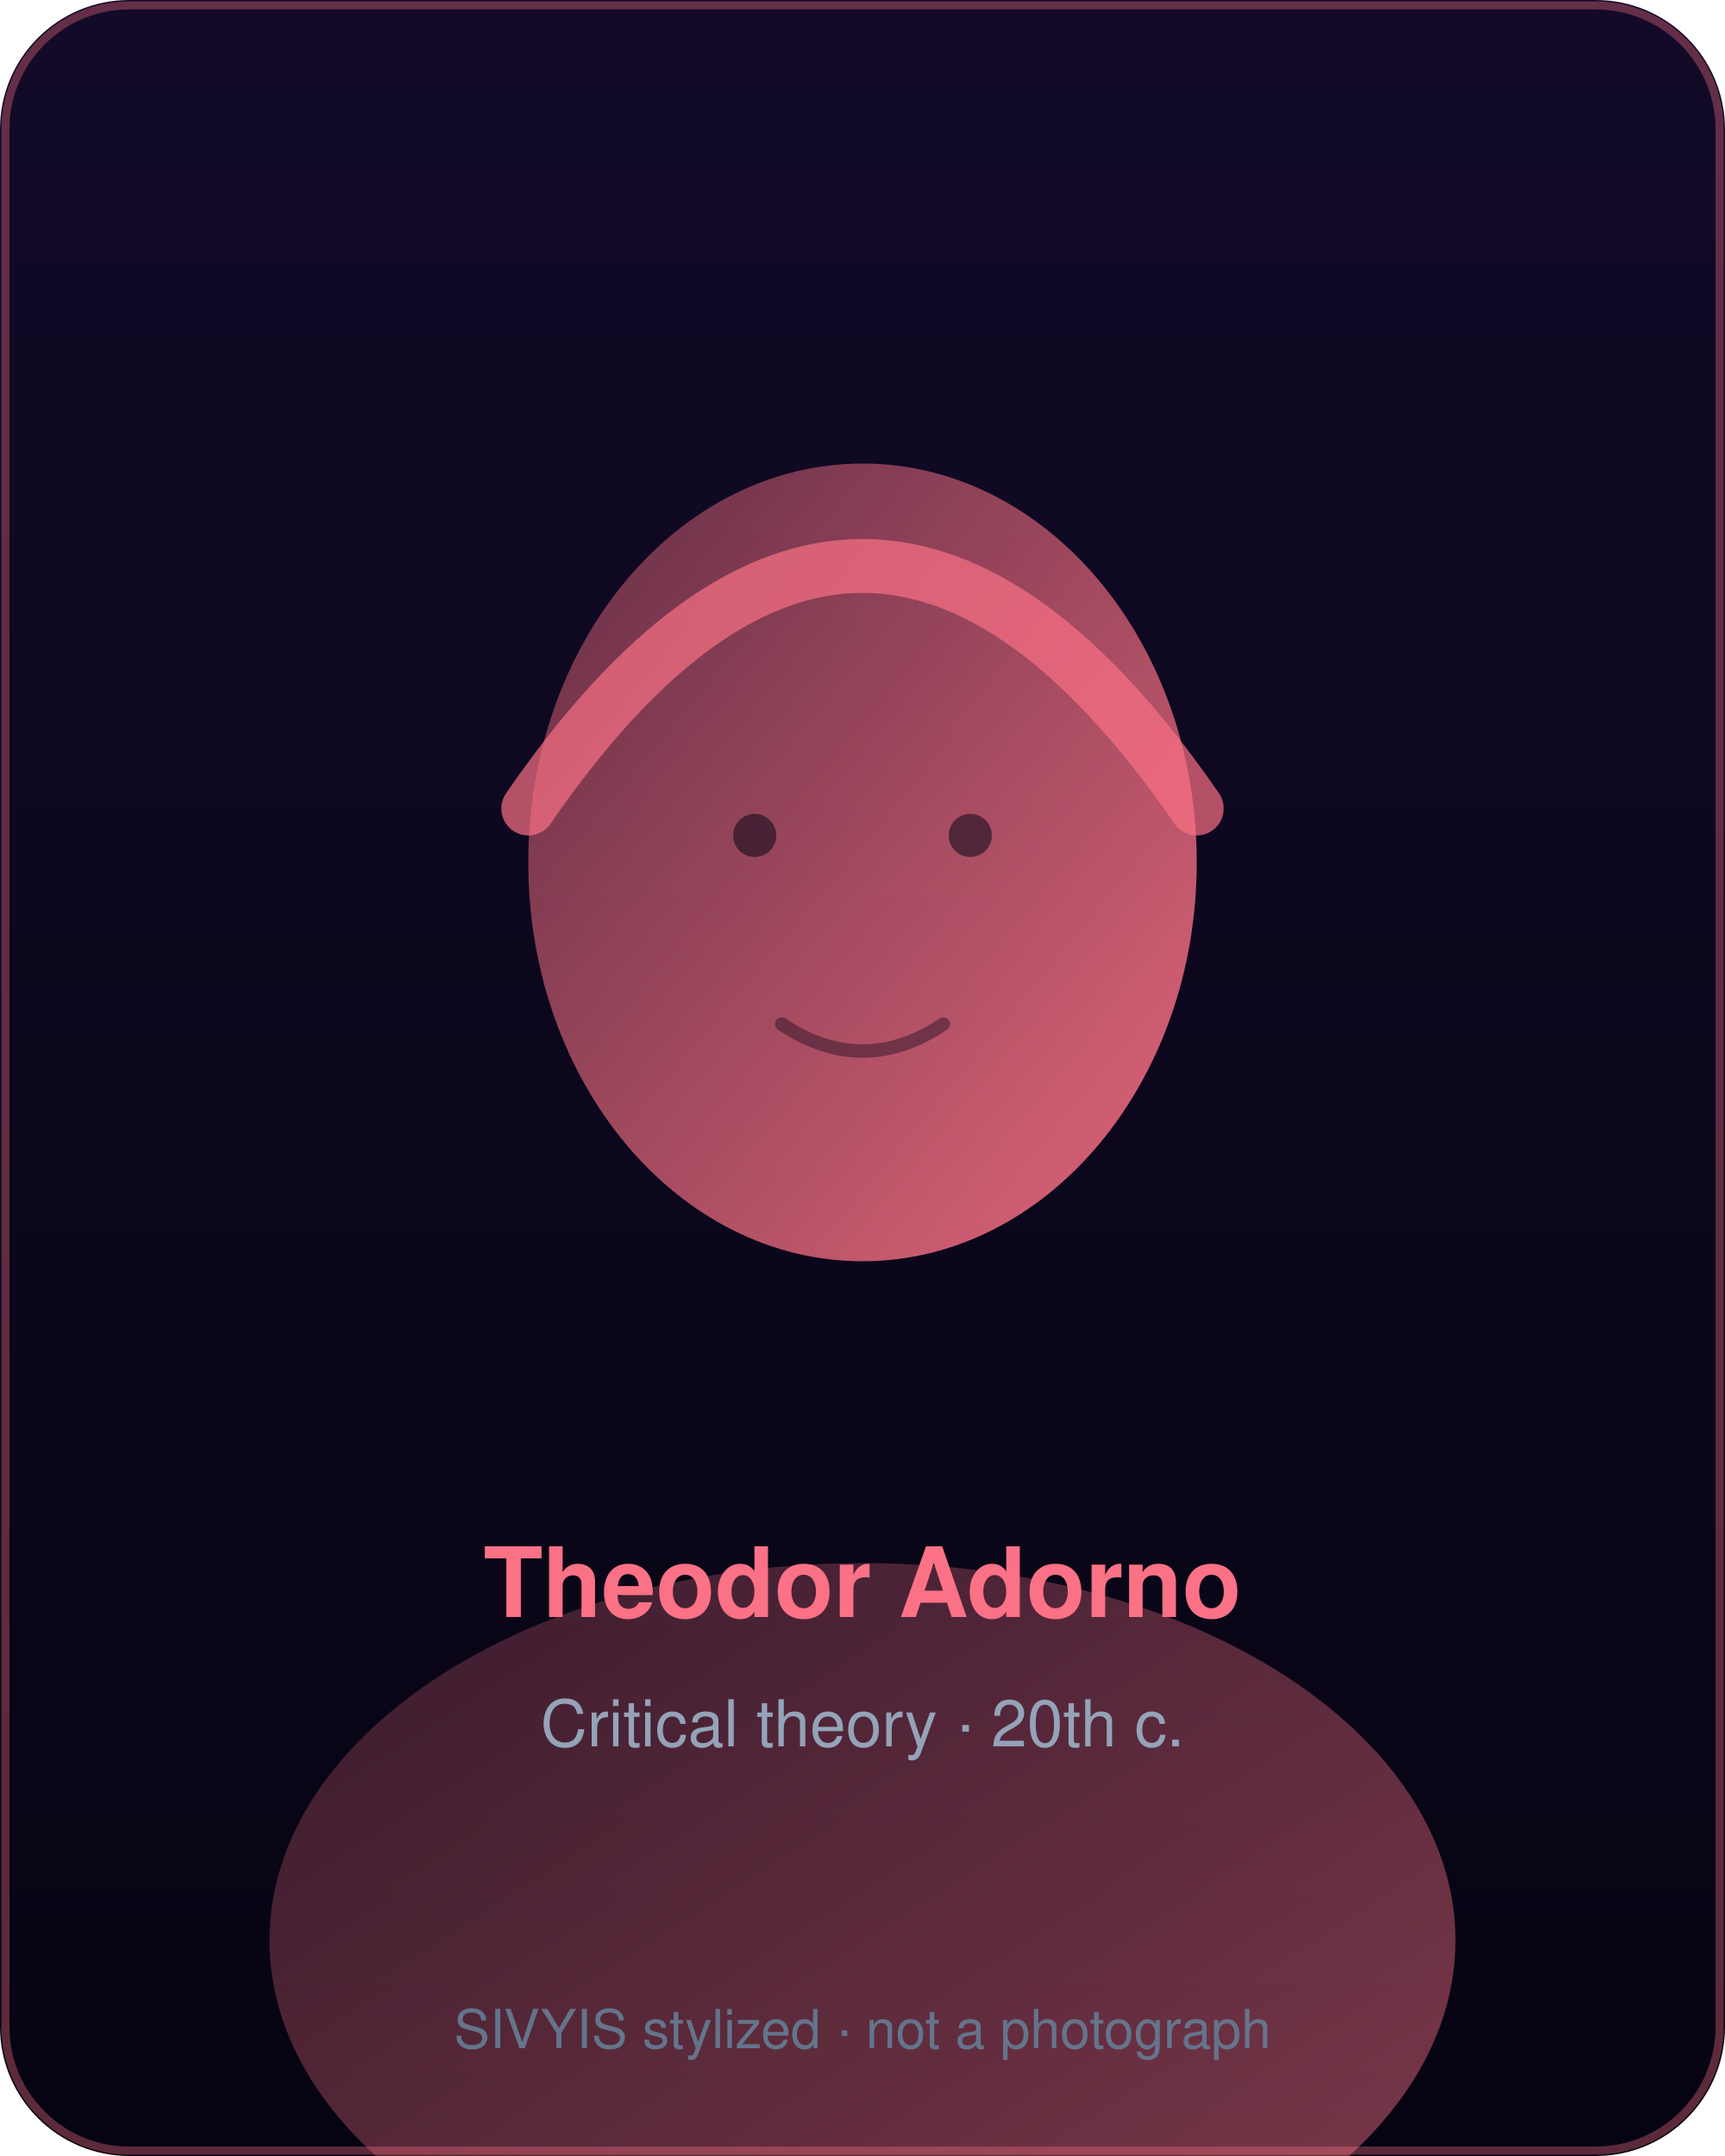
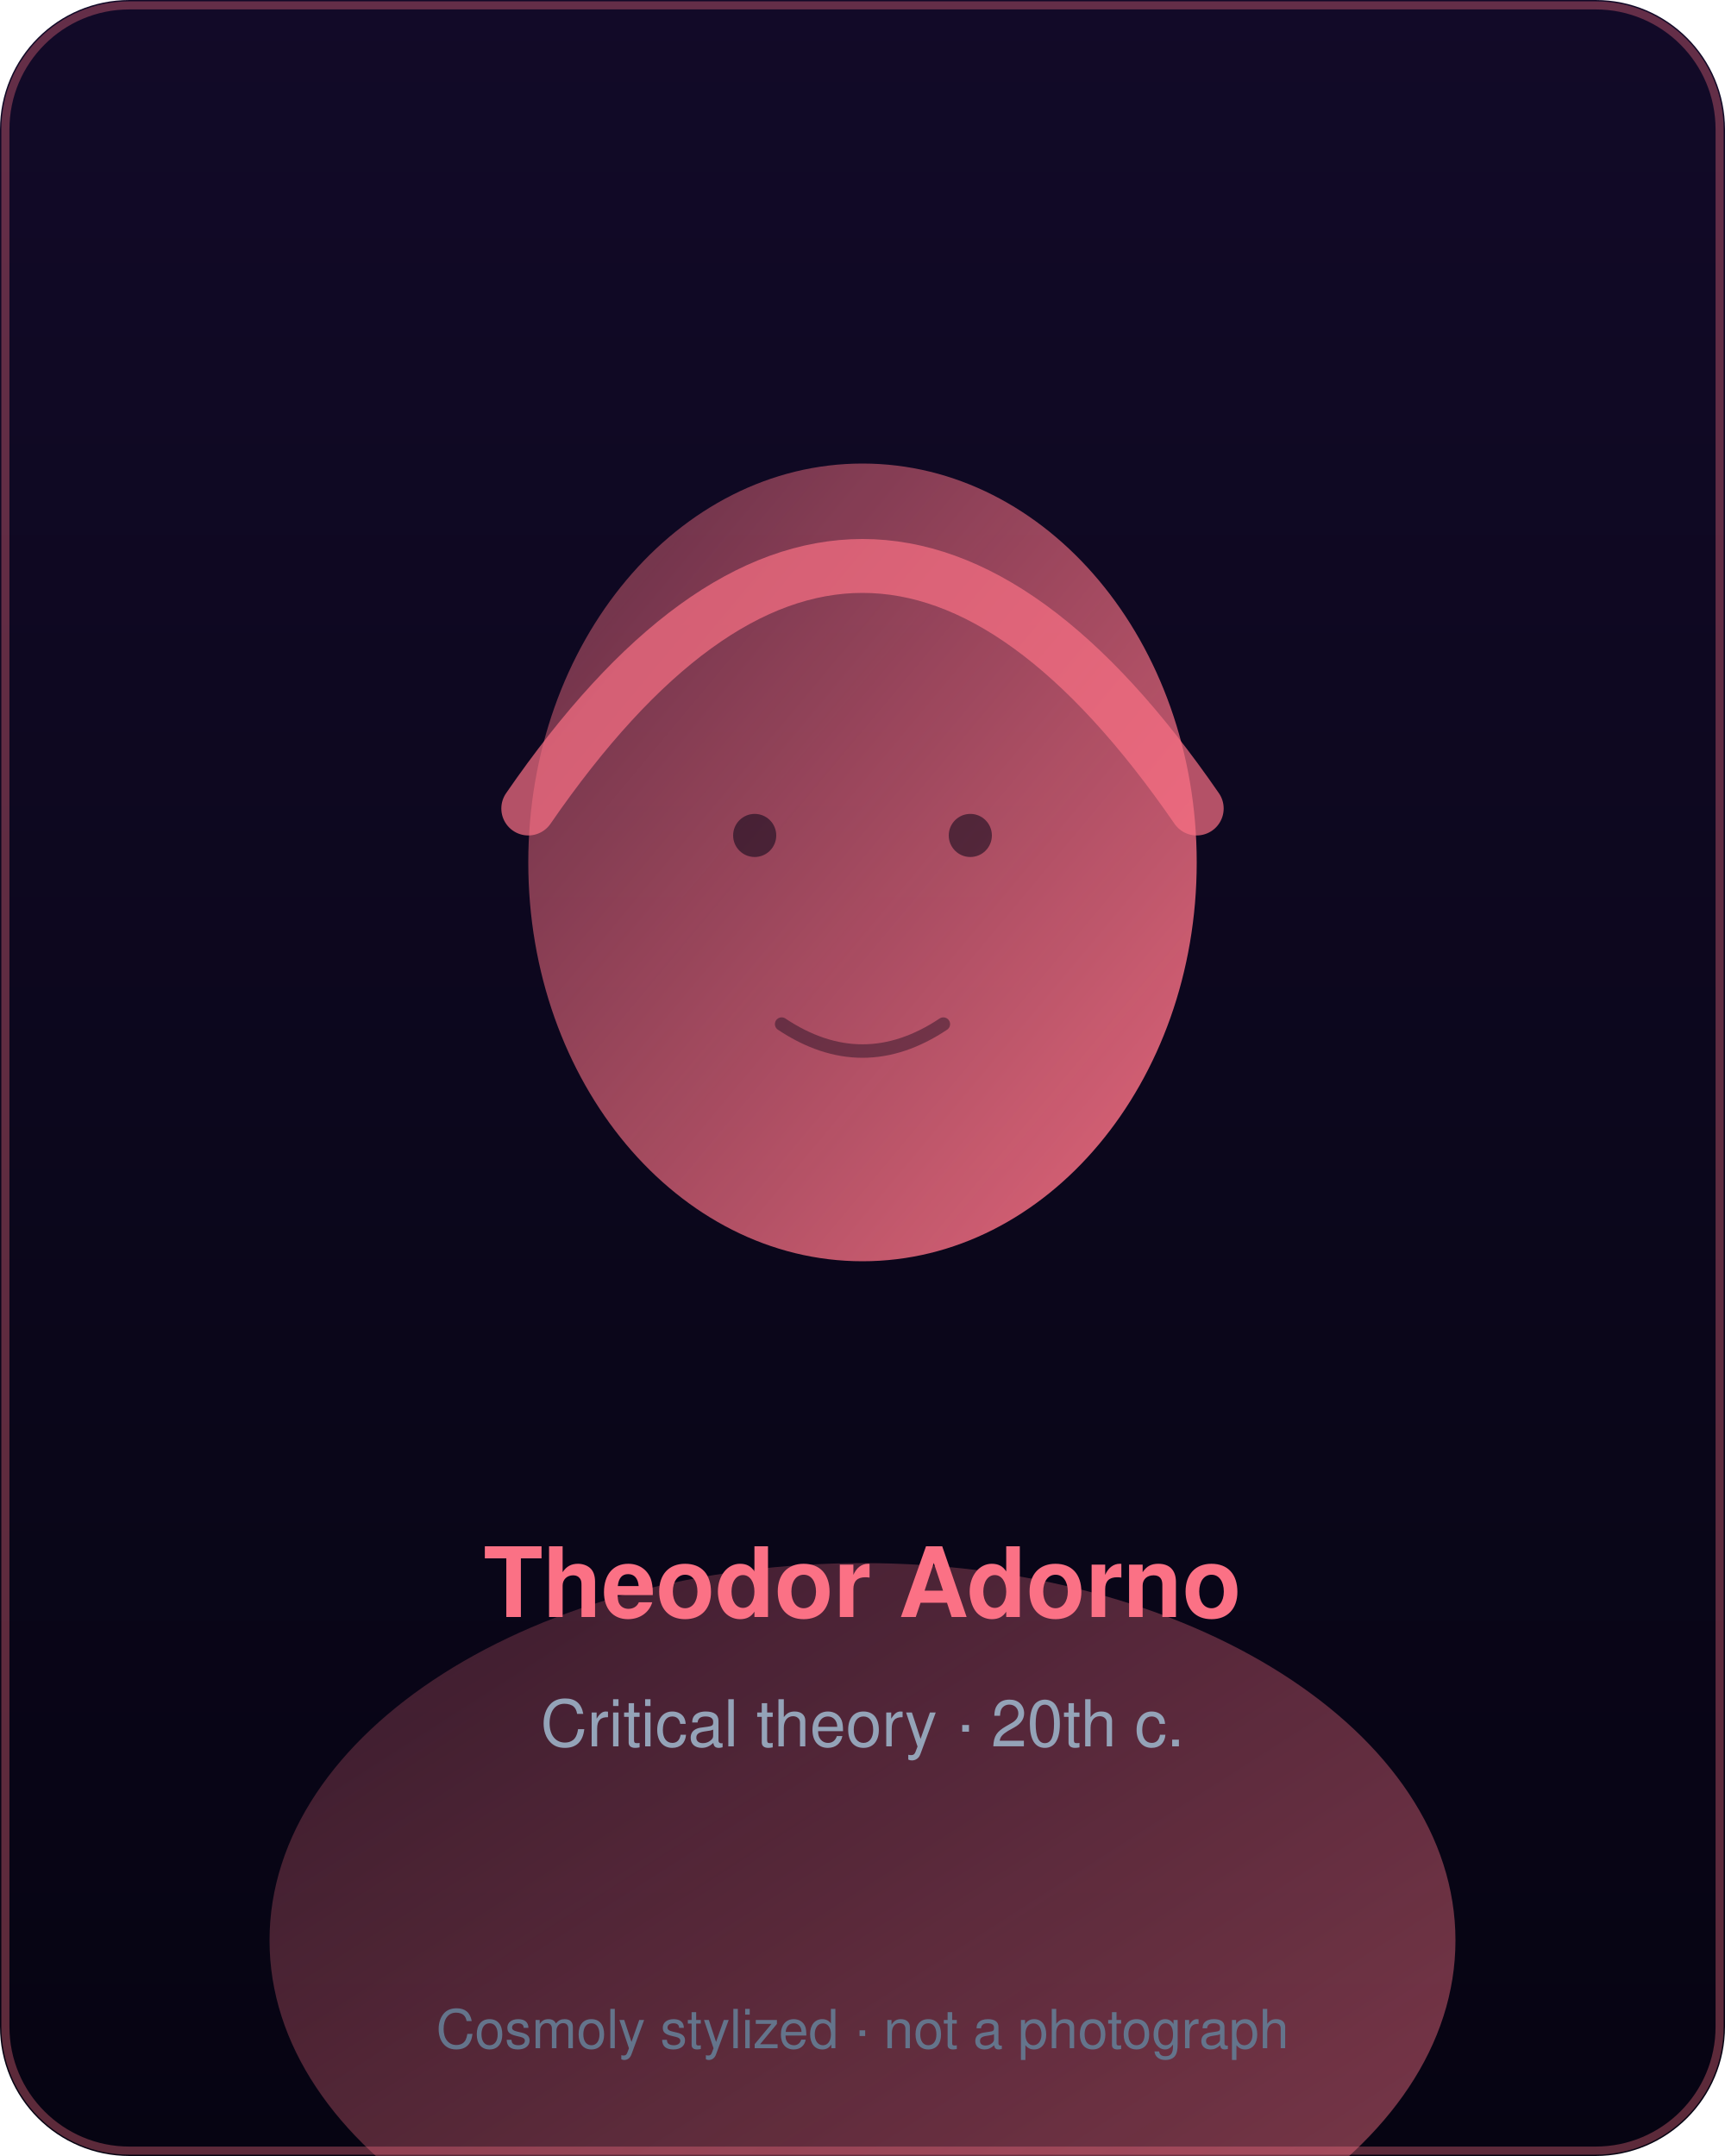
<svg xmlns="http://www.w3.org/2000/svg" viewBox="0 0 320 400" role="img" aria-labelledby="t">
  <defs>
    <linearGradient id="bg" x1="0" y1="0" x2="0" y2="1">
      <stop offset="0%" stop-color="#120a28" />
      <stop offset="100%" stop-color="#060412" />
    </linearGradient>
    <linearGradient id="skin" x1="0" y1="0" x2="1" y2="1">
      <stop offset="0%" stop-color="#fb7185" stop-opacity="0.35" />
      <stop offset="100%" stop-color="#fb7185" stop-opacity="0.9" />
    </linearGradient>
  </defs>
  <rect width="320" height="400" rx="24" fill="url(#bg)" />
  <rect x="1" y="1" width="318" height="398" rx="23" fill="none" stroke="#fb7185" stroke-opacity="0.35" stroke-width="1.5" />
  <ellipse cx="160" cy="360" rx="110" ry="70" fill="url(#skin)" opacity="0.55" />
  <ellipse cx="160" cy="160" rx="62" ry="74" fill="url(#skin)" />
  <path d="M98 150 Q160 60 222 150" fill="none" stroke="#fb7185" stroke-width="10" stroke-linecap="round" opacity="0.7" />
  <circle cx="140" cy="155" r="4" fill="#0a0618" opacity="0.55" />
  <circle cx="180" cy="155" r="4" fill="#0a0618" opacity="0.55" />
  <path d="M145 190 Q160 200 175 190" fill="none" stroke="#0a0618" stroke-width="2.5" opacity="0.4" stroke-linecap="round" />
  <text x="160" y="300" text-anchor="middle" fill="#fb7185" font-family="Segoe UI, Helvetica, Arial, sans-serif" font-size="18" font-weight="700">Theodor Adorno</text>
  <text x="160" y="324" text-anchor="middle" fill="#94a3b8" font-family="Segoe UI, Helvetica, Arial, sans-serif" font-size="12">Critical theory · 20th c.</text>
-   <text x="160" y="380" text-anchor="middle" fill="#64748b" font-family="Segoe UI, Helvetica, Arial, sans-serif" font-size="10">SIVYIS stylized · not a photograph</text>
+   <text x="160" y="380" text-anchor="middle" fill="#64748b" font-family="Segoe UI, Helvetica, Arial, sans-serif" font-size="10">Cosmoly stylized · not a photograph</text>
</svg>
